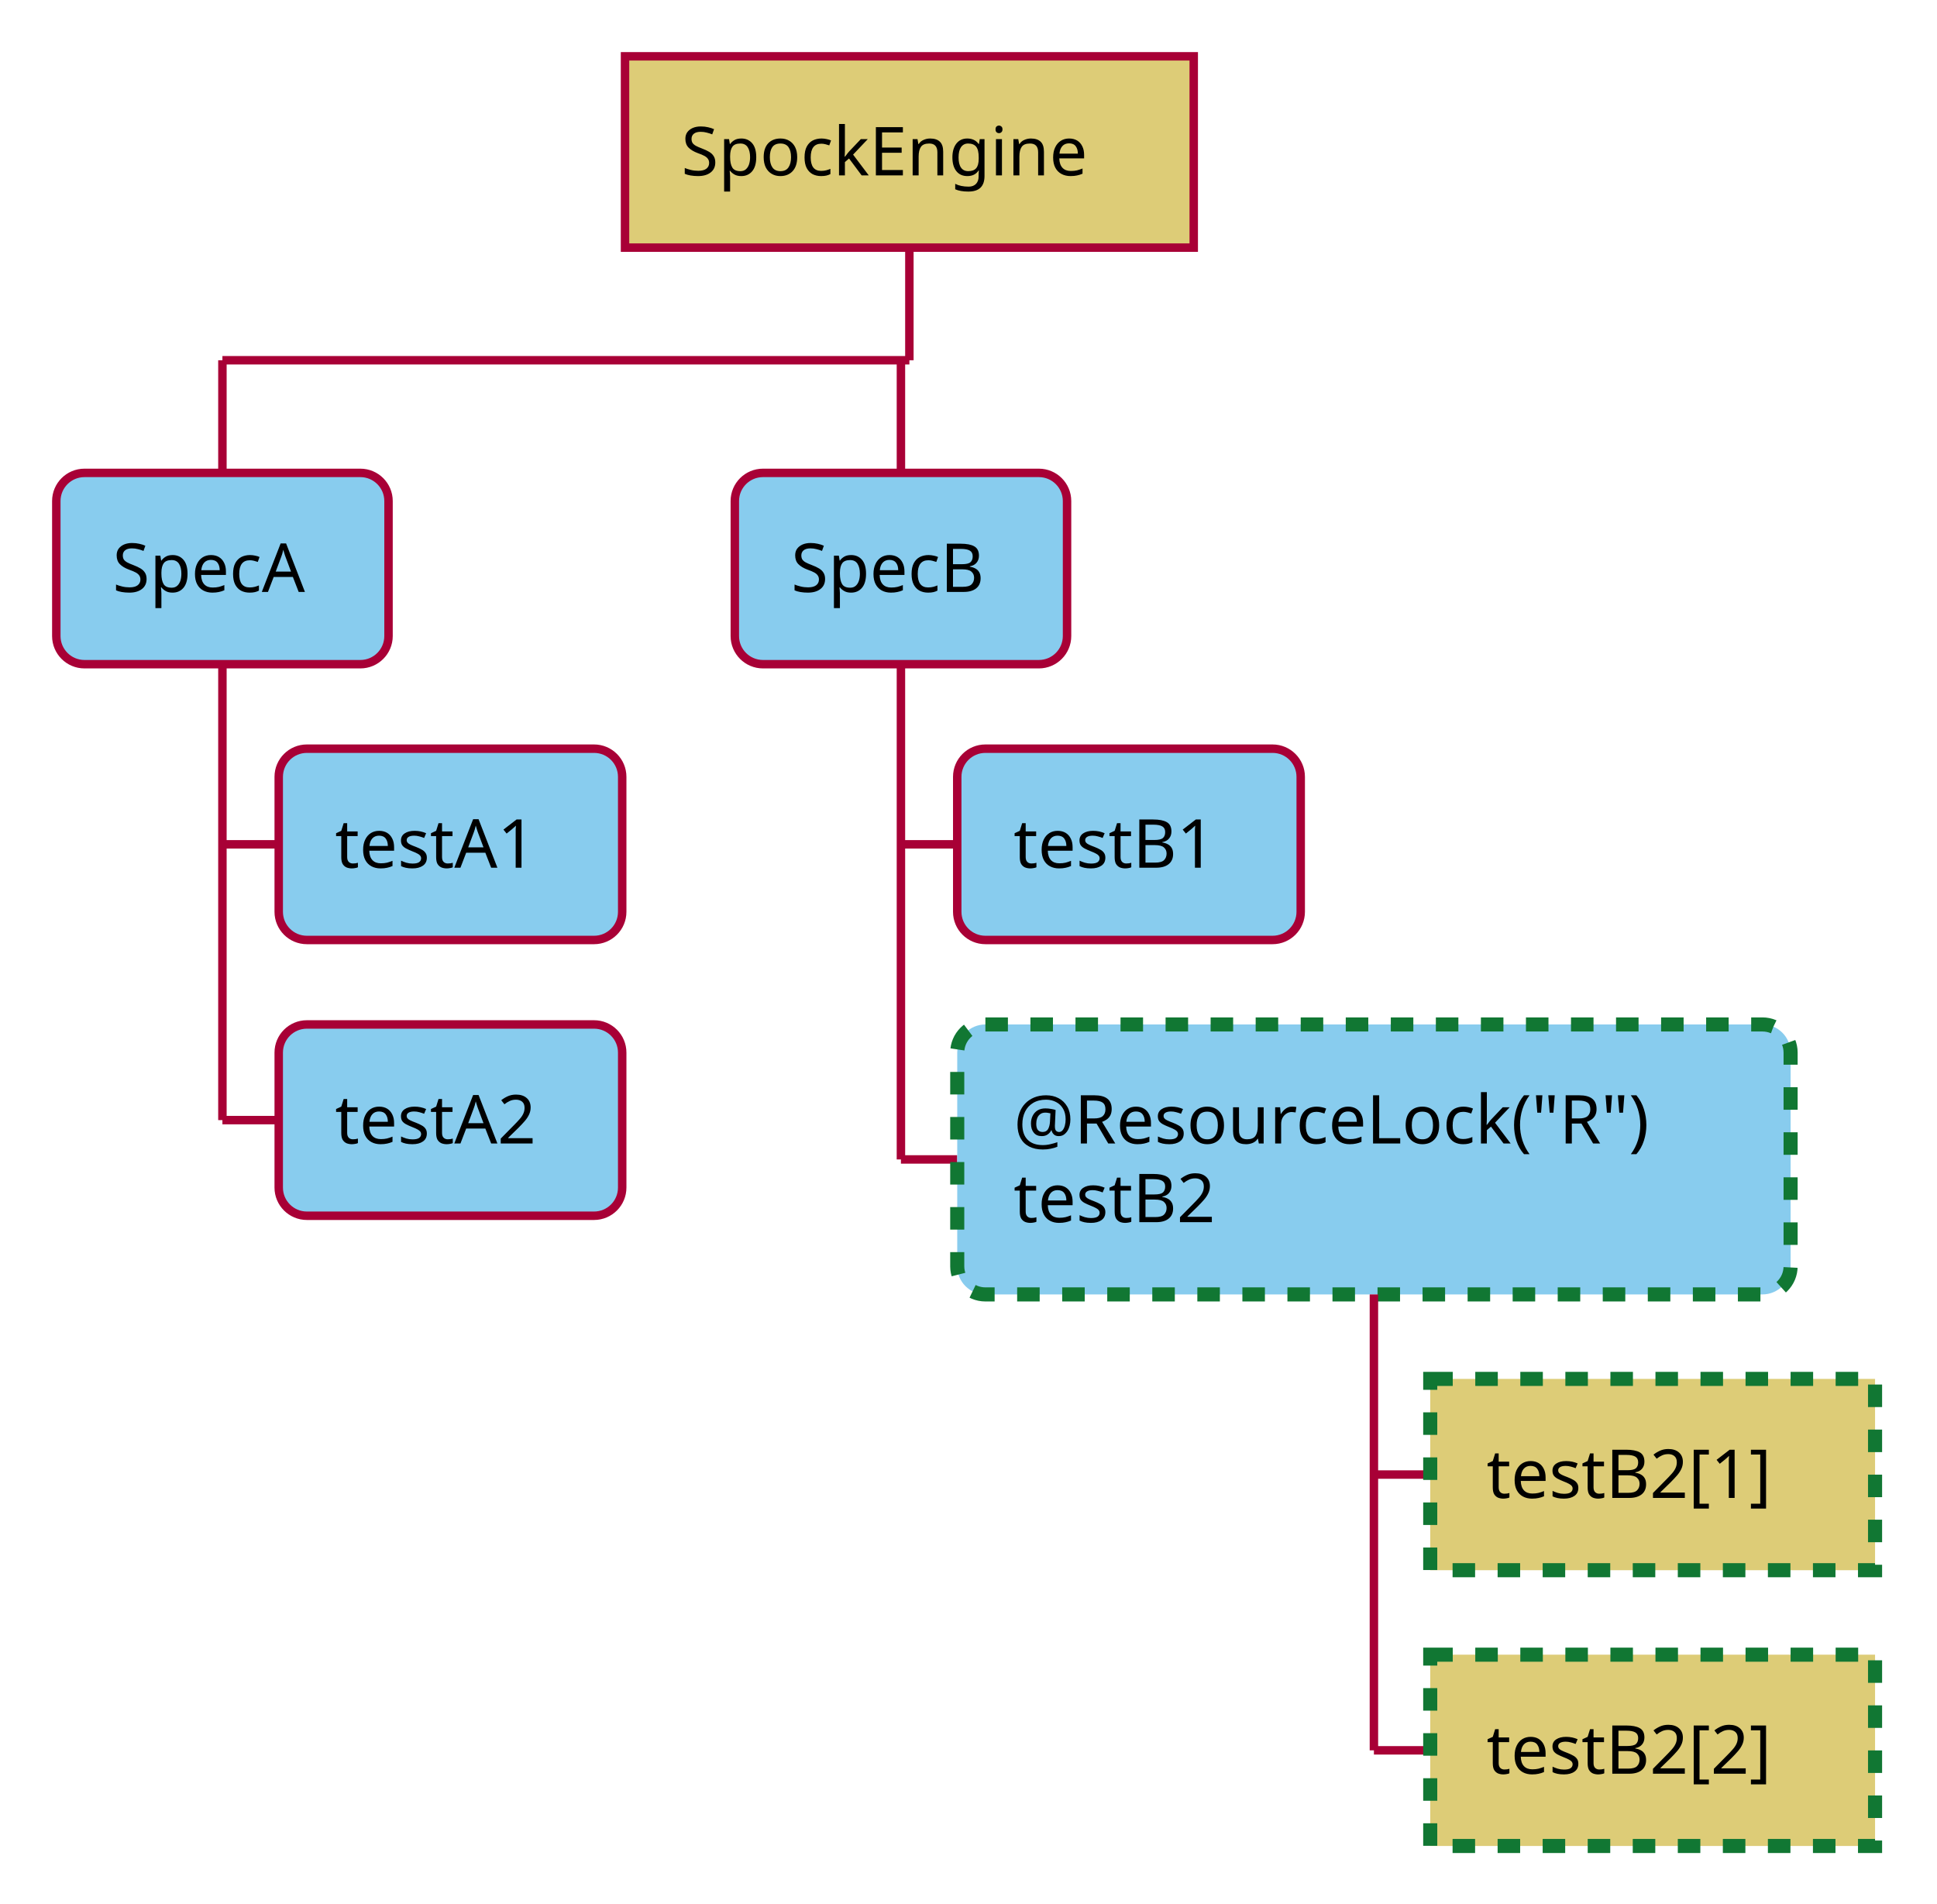
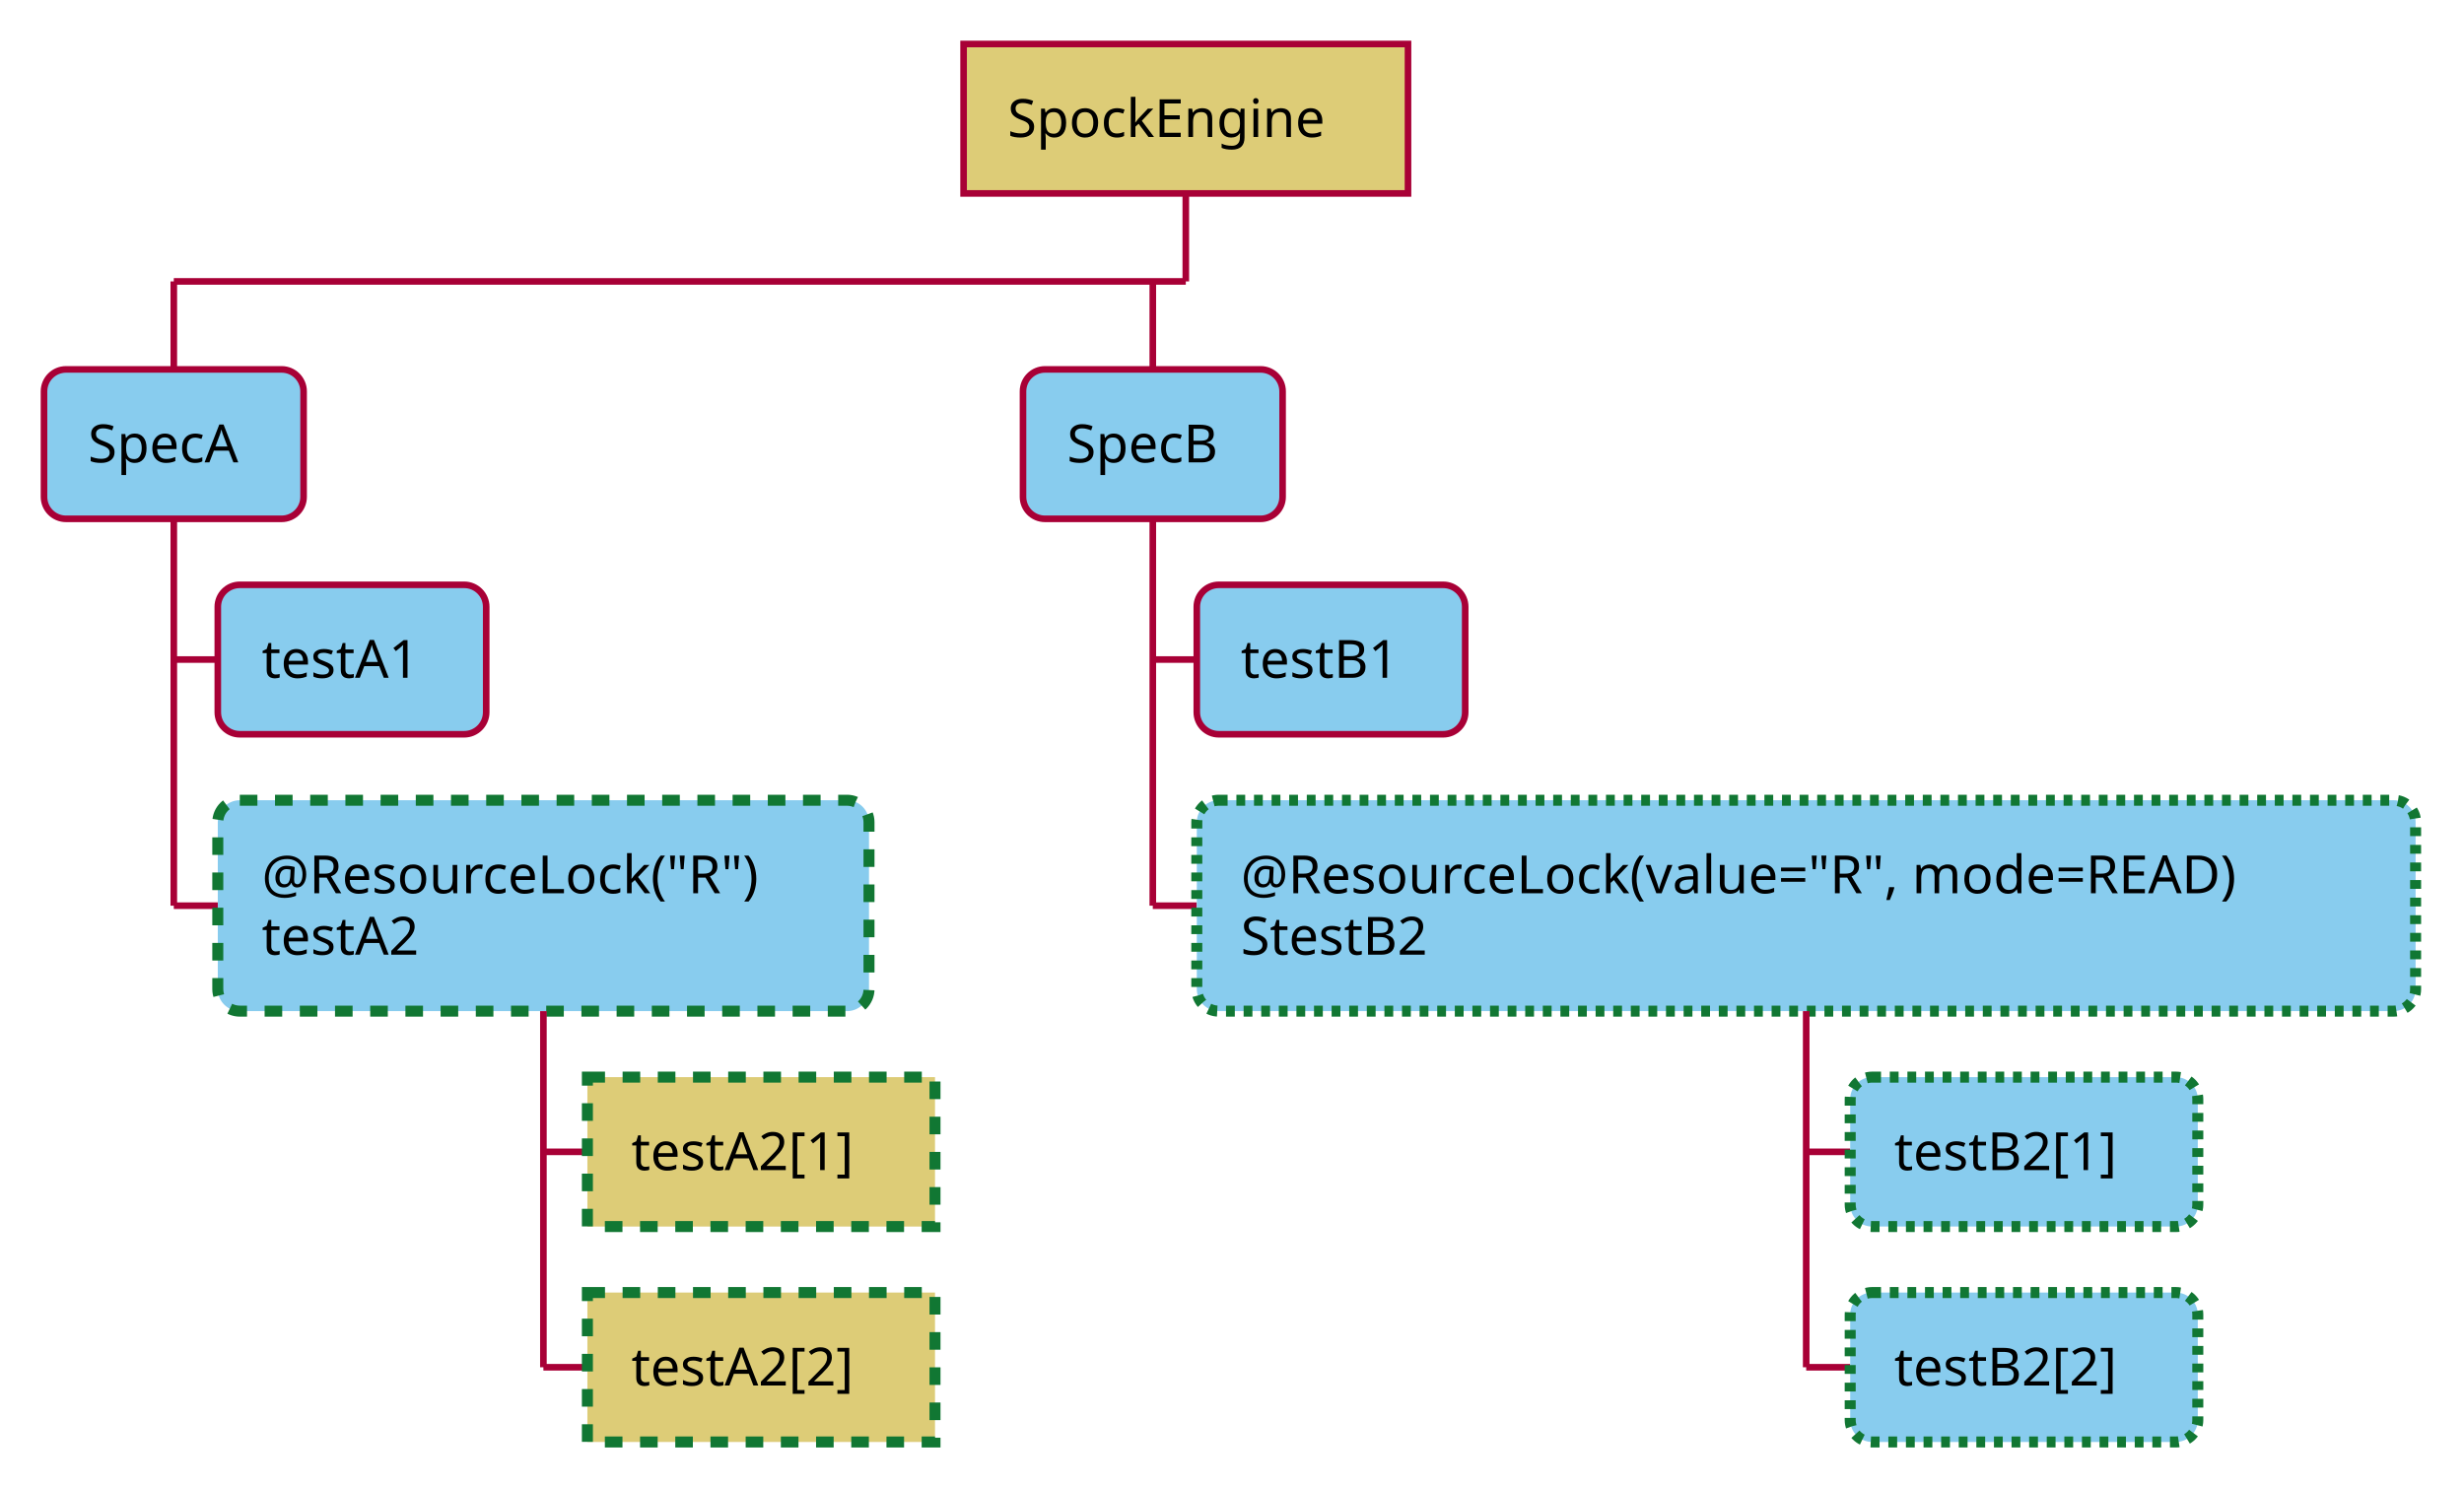
- <svg xmlns="http://www.w3.org/2000/svg" contentScriptType="application/ecmascript" contentStyleType="text/css" height="338px" preserveAspectRatio="none" style="width:344px;height:338px;" version="1.1" viewBox="0 0 344 338" width="344px" zoomAndPan="magnify">
+ <svg xmlns="http://www.w3.org/2000/svg" contentScriptType="application/ecmascript" contentStyleType="text/css" height="338px" preserveAspectRatio="none" style="width:560px;height:338px;" version="1.1" viewBox="0 0 560 338" width="560px" zoomAndPan="magnify">
  <defs />
  <g>
-     <rect fill="#DDCC77" height="33.969" style="stroke: #A80036; stroke-width: 1.5;" width="101" x="111" y="10" />
-     <text fill="#000000" font-family="sans-serif" font-size="12" lengthAdjust="spacingAndGlyphs" textLength="81" x="121" y="31.139">
+     <rect fill="#DDCC77" height="33.969" style="stroke: #A80036; stroke-width: 1.5;" width="101" x="219" y="10" />
+     <text fill="#000000" font-family="sans-serif" font-size="12" lengthAdjust="spacingAndGlyphs" textLength="81" x="229" y="31.139">
      SpockEngine
    </text>
-     <line style="stroke: #A80036; stroke-width: 1.5;" x1="161.5" x2="161.5" y1="43.969" y2="63.969" />
+     <line style="stroke: #A80036; stroke-width: 1.5;" x1="269.5" x2="269.5" y1="43.969" y2="63.969" />
    <line style="stroke: #A80036; stroke-width: 1.5;" x1="39.5" x2="39.5" y1="63.969" y2="83.969" />
    <rect fill="#88CCEE" height="33.969" rx="5" ry="5" style="stroke: #A80036; stroke-width: 1.5;" width="59" x="10" y="83.969" />
    <text fill="#000000" font-family="sans-serif" font-size="12" lengthAdjust="spacingAndGlyphs" textLength="39" x="20" y="105.107">
      SpecA
    </text>
    <line style="stroke: #A80036; stroke-width: 1.5;" x1="39.5" x2="49.5" y1="149.922" y2="149.922" />
    <rect fill="#88CCEE" height="33.969" rx="5" ry="5" style="stroke: #A80036; stroke-width: 1.5;" width="61" x="49.5" y="132.938" />
    <text fill="#000000" font-family="sans-serif" font-size="12" lengthAdjust="spacingAndGlyphs" textLength="41" x="59.5" y="154.076">
      testA1
    </text>
-     <line style="stroke: #A80036; stroke-width: 1.5;" x1="39.5" x2="49.5" y1="198.891" y2="198.891" />
-     <rect fill="#88CCEE" height="33.969" rx="5" ry="5" style="stroke: #A80036; stroke-width: 1.5;" width="61" x="49.5" y="181.906" />
-     <text fill="#000000" font-family="sans-serif" font-size="12" lengthAdjust="spacingAndGlyphs" textLength="41" x="59.5" y="203.045">
+     <line style="stroke: #A80036; stroke-width: 1.5;" x1="39.5" x2="49.5" y1="205.875" y2="205.875" />
+     <rect fill="#88CCEE" height="47.938" rx="5" ry="5" style="stroke: #117733; stroke-width: 2.5; stroke-dasharray: 4.0,4.0;" width="148" x="49.5" y="181.906" />
+     <text fill="#000000" font-family="sans-serif" font-size="12" lengthAdjust="spacingAndGlyphs" textLength="128" x="59.5" y="203.045">
+       @ResourceLock("R")
+     </text>
+     <text fill="#000000" font-family="sans-serif" font-size="12" lengthAdjust="spacingAndGlyphs" textLength="41" x="59.5" y="217.014">
      testA2
    </text>
-     <line style="stroke: #A80036; stroke-width: 1.5;" x1="39.5" x2="39.5" y1="117.938" y2="198.891" />
-     <line style="stroke: #A80036; stroke-width: 1.5;" x1="160" x2="160" y1="63.969" y2="83.969" />
-     <rect fill="#88CCEE" height="33.969" rx="5" ry="5" style="stroke: #A80036; stroke-width: 1.5;" width="59" x="130.5" y="83.969" />
-     <text fill="#000000" font-family="sans-serif" font-size="12" lengthAdjust="spacingAndGlyphs" textLength="39" x="140.5" y="105.107">
+     <line style="stroke: #A80036; stroke-width: 1.5;" x1="123.5" x2="133.5" y1="261.828" y2="261.828" />
+     <rect fill="#DDCC77" height="33.969" style="stroke: #117733; stroke-width: 2.5; stroke-dasharray: 4.0,4.0;" width="79" x="133.5" y="244.844" />
+     <text fill="#000000" font-family="sans-serif" font-size="12" lengthAdjust="spacingAndGlyphs" textLength="59" x="143.5" y="265.982">
+       testA2[1]
+     </text>
+     <line style="stroke: #A80036; stroke-width: 1.5;" x1="123.5" x2="133.5" y1="310.797" y2="310.797" />
+     <rect fill="#DDCC77" height="33.969" style="stroke: #117733; stroke-width: 2.5; stroke-dasharray: 4.0,4.0;" width="79" x="133.5" y="293.812" />
+     <text fill="#000000" font-family="sans-serif" font-size="12" lengthAdjust="spacingAndGlyphs" textLength="59" x="143.5" y="314.951">
+       testA2[2]
+     </text>
+     <line style="stroke: #A80036; stroke-width: 1.5;" x1="123.5" x2="123.5" y1="229.844" y2="310.797" />
+     <line style="stroke: #A80036; stroke-width: 1.5;" x1="39.5" x2="39.5" y1="117.938" y2="205.875" />
+     <line style="stroke: #A80036; stroke-width: 1.5;" x1="262" x2="262" y1="63.969" y2="83.969" />
+     <rect fill="#88CCEE" height="33.969" rx="5" ry="5" style="stroke: #A80036; stroke-width: 1.5;" width="59" x="232.5" y="83.969" />
+     <text fill="#000000" font-family="sans-serif" font-size="12" lengthAdjust="spacingAndGlyphs" textLength="39" x="242.5" y="105.107">
      SpecB
    </text>
-     <line style="stroke: #A80036; stroke-width: 1.5;" x1="160" x2="170" y1="149.922" y2="149.922" />
-     <rect fill="#88CCEE" height="33.969" rx="5" ry="5" style="stroke: #A80036; stroke-width: 1.5;" width="61" x="170" y="132.938" />
-     <text fill="#000000" font-family="sans-serif" font-size="12" lengthAdjust="spacingAndGlyphs" textLength="41" x="180" y="154.076">
+     <line style="stroke: #A80036; stroke-width: 1.5;" x1="262" x2="272" y1="149.922" y2="149.922" />
+     <rect fill="#88CCEE" height="33.969" rx="5" ry="5" style="stroke: #A80036; stroke-width: 1.5;" width="61" x="272" y="132.938" />
+     <text fill="#000000" font-family="sans-serif" font-size="12" lengthAdjust="spacingAndGlyphs" textLength="41" x="282" y="154.076">
      testB1
    </text>
-     <line style="stroke: #A80036; stroke-width: 1.5;" x1="160" x2="170" y1="205.875" y2="205.875" />
-     <rect fill="#88CCEE" height="47.938" rx="5" ry="5" style="stroke: #117733; stroke-width: 2.5; stroke-dasharray: 4.0,4.0;" width="148" x="170" y="181.906" />
-     <text fill="#000000" font-family="sans-serif" font-size="12" lengthAdjust="spacingAndGlyphs" textLength="128" x="180" y="203.045">
-       @ResourceLock("R")
+     <line style="stroke: #A80036; stroke-width: 1.5;" x1="262" x2="272" y1="205.875" y2="205.875" />
+     <rect fill="#88CCEE" height="47.938" rx="5" ry="5" style="stroke: #117733; stroke-width: 2.5; stroke-dasharray: 2.0,2.0;" width="277" x="272" y="181.906" />
+     <text fill="#000000" font-family="sans-serif" font-size="12" lengthAdjust="spacingAndGlyphs" textLength="257" x="282" y="203.045">
+       @ResourceLock(value="R", mode=READ)
    </text>
-     <text fill="#000000" font-family="sans-serif" font-size="12" lengthAdjust="spacingAndGlyphs" textLength="41" x="180" y="217.014">
-       testB2
+     <text fill="#000000" font-family="sans-serif" font-size="12" lengthAdjust="spacingAndGlyphs" textLength="49" x="282" y="217.014">
+       StestB2
    </text>
-     <line style="stroke: #A80036; stroke-width: 1.5;" x1="244" x2="254" y1="261.828" y2="261.828" />
-     <rect fill="#DDCC77" height="33.969" style="stroke: #117733; stroke-width: 2.5; stroke-dasharray: 4.0,4.0;" width="79" x="254" y="244.844" />
-     <text fill="#000000" font-family="sans-serif" font-size="12" lengthAdjust="spacingAndGlyphs" textLength="59" x="264" y="265.982">
+     <line style="stroke: #A80036; stroke-width: 1.5;" x1="410.5" x2="420.5" y1="261.828" y2="261.828" />
+     <rect fill="#88CCEE" height="33.969" rx="5" ry="5" style="stroke: #117733; stroke-width: 2.5; stroke-dasharray: 2.0,2.0;" width="79" x="420.5" y="244.844" />
+     <text fill="#000000" font-family="sans-serif" font-size="12" lengthAdjust="spacingAndGlyphs" textLength="59" x="430.5" y="265.982">
      testB2[1]
    </text>
-     <line style="stroke: #A80036; stroke-width: 1.5;" x1="244" x2="254" y1="310.797" y2="310.797" />
-     <rect fill="#DDCC77" height="33.969" style="stroke: #117733; stroke-width: 2.5; stroke-dasharray: 4.0,4.0;" width="79" x="254" y="293.812" />
-     <text fill="#000000" font-family="sans-serif" font-size="12" lengthAdjust="spacingAndGlyphs" textLength="59" x="264" y="314.951">
+     <line style="stroke: #A80036; stroke-width: 1.5;" x1="410.5" x2="420.5" y1="310.797" y2="310.797" />
+     <rect fill="#88CCEE" height="33.969" rx="5" ry="5" style="stroke: #117733; stroke-width: 2.5; stroke-dasharray: 2.0,2.0;" width="79" x="420.5" y="293.812" />
+     <text fill="#000000" font-family="sans-serif" font-size="12" lengthAdjust="spacingAndGlyphs" textLength="59" x="430.5" y="314.951">
      testB2[2]
    </text>
-     <line style="stroke: #A80036; stroke-width: 1.5;" x1="244" x2="244" y1="229.844" y2="310.797" />
-     <line style="stroke: #A80036; stroke-width: 1.5;" x1="160" x2="160" y1="117.938" y2="205.875" />
-     <line style="stroke: #A80036; stroke-width: 1.5;" x1="39.5" x2="161.5" y1="63.969" y2="63.969" />
+     <line style="stroke: #A80036; stroke-width: 1.5;" x1="410.5" x2="410.5" y1="229.844" y2="310.797" />
+     <line style="stroke: #A80036; stroke-width: 1.5;" x1="262" x2="262" y1="117.938" y2="205.875" />
+     <line style="stroke: #A80036; stroke-width: 1.5;" x1="39.5" x2="269.5" y1="63.969" y2="63.969" />
  </g>
</svg>
